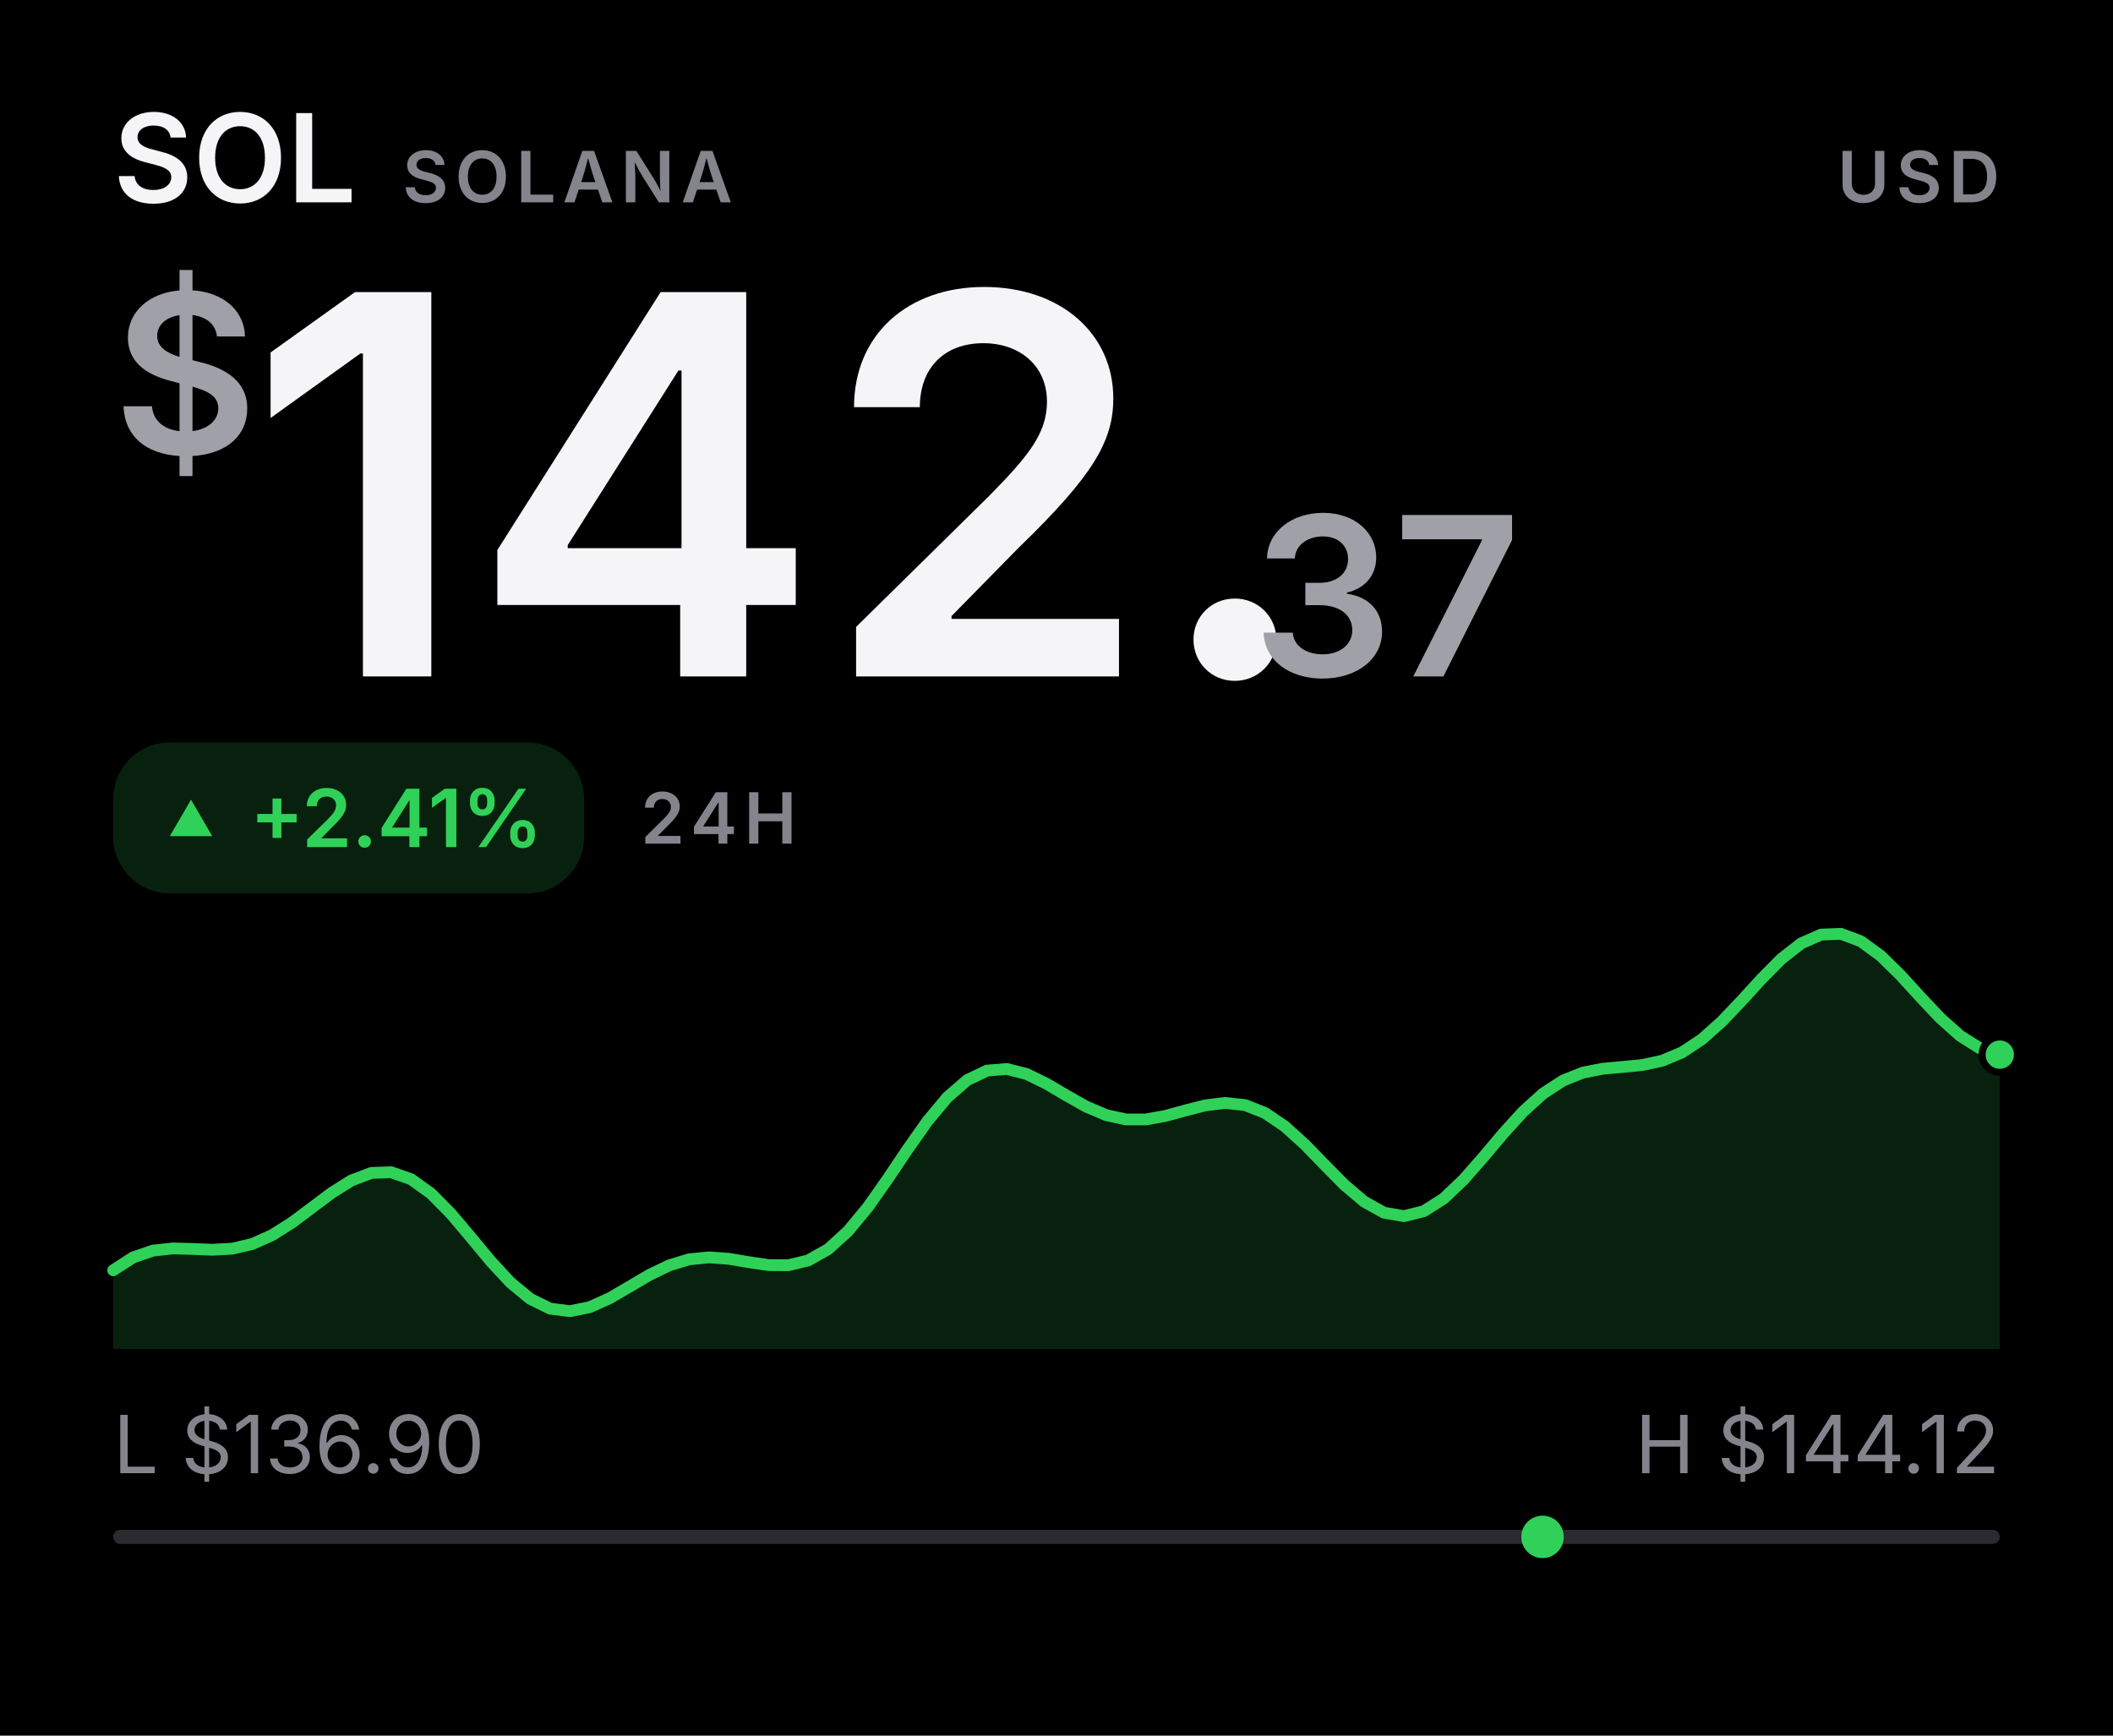
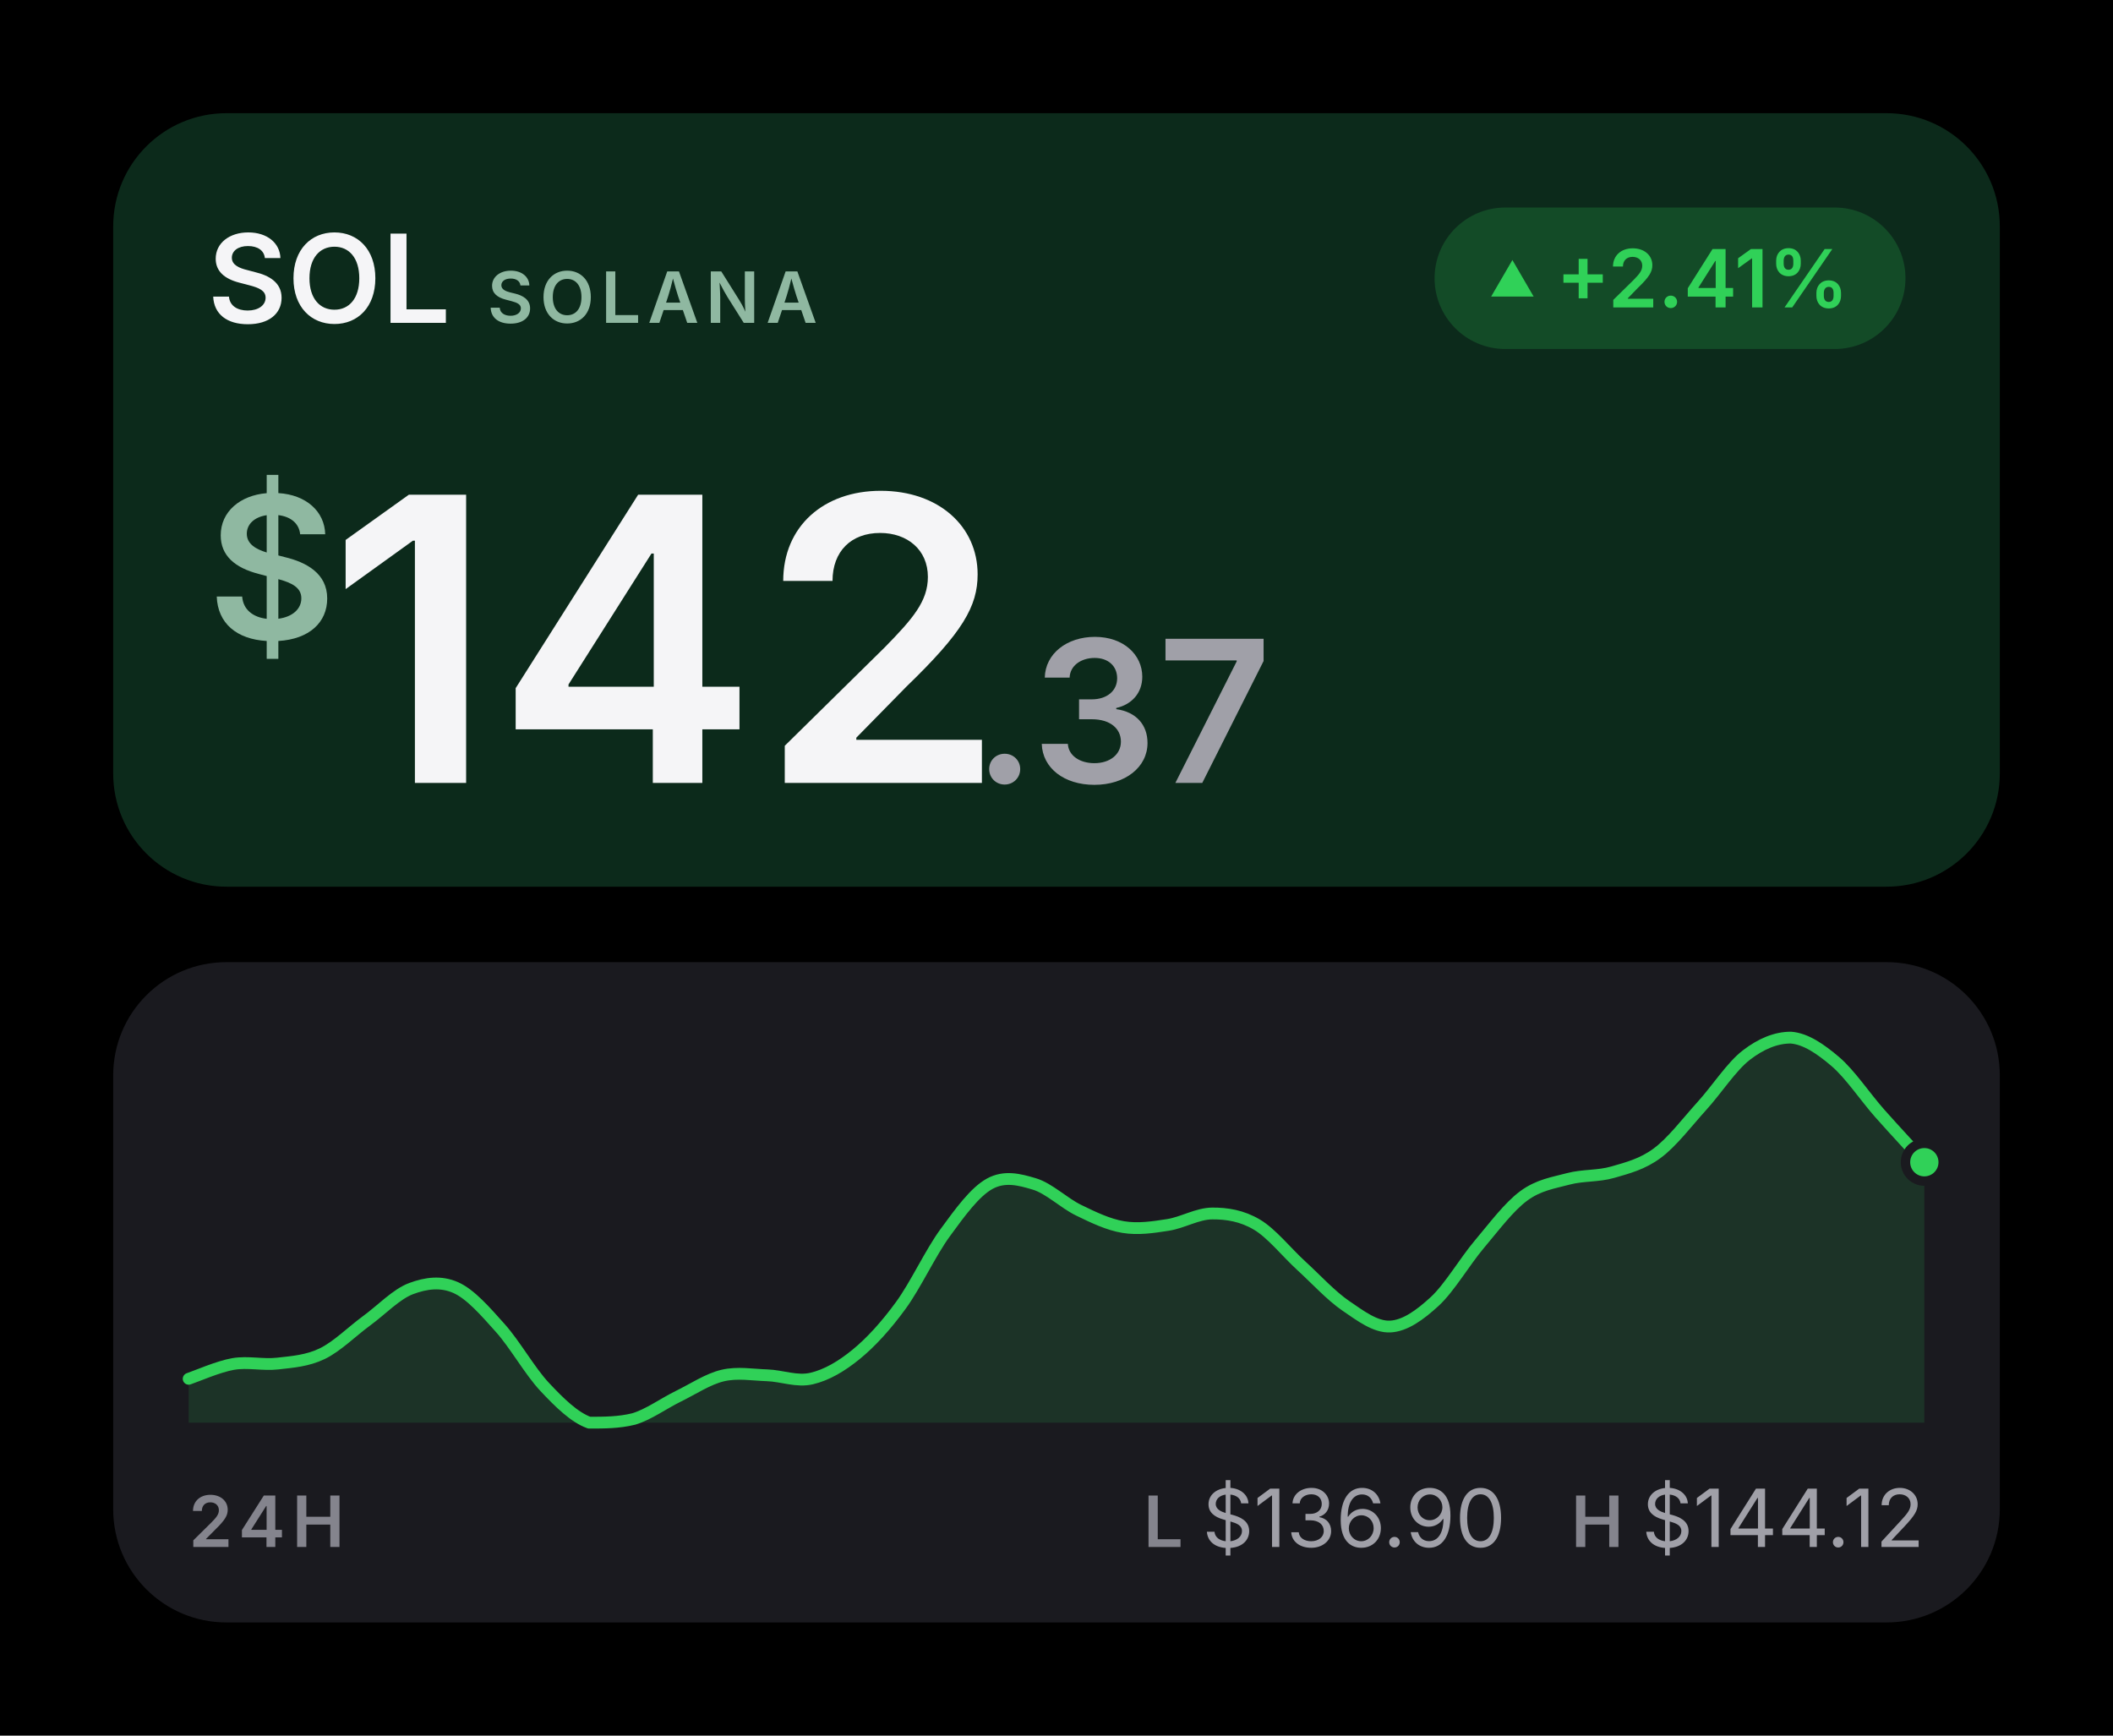
<svg xmlns="http://www.w3.org/2000/svg" width="448" height="368" viewBox="0 0 448 368">
  <rect x="0.00" y="0.00" width="448.00" height="368.00" fill="#000000" />
-   <text x="24.00" y="42.90" font-family="Inter" font-size="26.00" font-weight="600" fill="#f5f5f7" text-anchor="start">SOL</text>
-   <text x="85.33" y="42.90" font-family="Inter" font-size="15.00" font-weight="600" fill="#84848d" text-anchor="start" letter-spacing="1.40">SOLANA</text>
-   <text x="424.00" y="42.90" font-family="Inter" font-size="15.00" font-weight="600" fill="#84848d" text-anchor="end" letter-spacing="1.40">USD</text>
-   <text x="24.00" y="96.20" font-family="Inter" font-size="47.04" font-weight="600" fill="#a0a0a8" text-anchor="start">$</text>
-   <text x="52.23" y="143.42" font-family="Inter" font-size="112.00" font-weight="600" fill="#f5f5f7" text-anchor="start">142.</text>
-   <text x="265.46" y="143.42" font-family="Inter" font-size="47.04" font-weight="600" fill="#a0a0a8" text-anchor="start">37</text>
-   <rect x="24.00" y="157.42" width="99.84" height="32.00" rx="12.00" fill="#30d158" fill-opacity="0.160" />
-   <path d="M36.00 177.29L40.50 169.55L45.00 177.29Z" fill="#30d158" />
-   <text x="53.00" y="179.60" font-family="Inter" font-size="17.00" font-weight="600" fill="#30d158" text-anchor="start">+2.41%</text>
-   <text x="135.84" y="178.88" font-family="Inter" font-size="15.00" font-weight="600" fill="#84848d" text-anchor="start" letter-spacing="1.40">24H</text>
-   <path d="M24.00 269.33L28.21 266.61L32.42 265.16L36.63 264.70L40.84 264.81L45.05 264.98L49.26 264.75L53.47 263.76L57.68 261.89L61.89 259.23L66.11 256.08L70.32 252.91L74.53 250.28L78.74 248.69L82.95 248.55L87.16 250.02L91.37 253.04L95.58 257.30L99.79 262.28L104.00 267.36L108.21 271.91L112.42 275.39L116.63 277.46L120.84 278.00L125.05 277.15L129.26 275.25L133.47 272.80L137.68 270.32L141.89 268.29L146.11 267.01L150.32 266.59L154.53 266.90L158.74 267.61L162.95 268.23L167.16 268.26L171.37 267.24L175.58 264.86L179.79 261.04L184.00 255.95L188.21 249.97L192.42 243.69L196.63 237.72L200.84 232.67L205.05 229.01L209.26 227.00L213.47 226.65L217.68 227.72L221.89 229.78L226.11 232.27L230.32 234.64L234.53 236.43L238.74 237.35L242.95 237.35L247.16 236.59L251.37 235.43L255.58 234.36L259.79 233.85L264.00 234.31L268.21 235.97L272.42 238.83L276.63 242.64L280.84 246.97L285.05 251.23L289.26 254.80L293.47 257.13L297.68 257.85L301.89 256.80L306.11 254.11L310.32 250.10L314.53 245.30L318.74 240.30L322.95 235.67L327.16 231.86L331.37 229.12L335.58 227.43L339.79 226.60L344.00 226.22L348.21 225.81L352.42 224.90L356.63 223.14L360.84 220.35L365.05 216.59L369.26 212.17L373.47 207.55L377.68 203.31L381.89 200.02L386.11 198.16L390.32 198.00L394.53 199.57L398.74 202.64L402.95 206.77L407.16 211.39L411.37 215.85L415.58 219.61L419.79 222.26L424.00 223.61L424.00 286.00L24.00 286.00Z" fill="#30d158" fill-opacity="0.160" />
-   <path d="M24.00 269.33L28.21 266.61L32.42 265.16L36.63 264.70L40.84 264.81L45.05 264.98L49.26 264.75L53.47 263.76L57.68 261.89L61.89 259.23L66.11 256.08L70.32 252.91L74.53 250.28L78.74 248.69L82.95 248.55L87.16 250.02L91.37 253.04L95.58 257.30L99.79 262.28L104.00 267.36L108.21 271.91L112.42 275.39L116.63 277.46L120.84 278.00L125.05 277.15L129.26 275.25L133.47 272.80L137.68 270.32L141.89 268.29L146.11 267.01L150.32 266.59L154.53 266.90L158.74 267.61L162.95 268.23L167.16 268.26L171.37 267.24L175.58 264.86L179.79 261.04L184.00 255.95L188.21 249.97L192.42 243.69L196.63 237.72L200.84 232.67L205.05 229.01L209.26 227.00L213.47 226.65L217.68 227.72L221.89 229.78L226.11 232.27L230.32 234.64L234.53 236.43L238.74 237.35L242.95 237.35L247.16 236.59L251.37 235.43L255.58 234.36L259.79 233.85L264.00 234.31L268.21 235.97L272.42 238.83L276.63 242.64L280.84 246.97L285.05 251.23L289.26 254.80L293.47 257.13L297.68 257.85L301.89 256.80L306.11 254.11L310.32 250.10L314.53 245.30L318.74 240.30L322.95 235.67L327.16 231.86L331.37 229.12L335.58 227.43L339.79 226.60L344.00 226.22L348.21 225.81L352.42 224.90L356.63 223.14L360.84 220.35L365.05 216.59L369.26 212.17L373.47 207.55L377.68 203.31L381.89 200.02L386.11 198.16L390.32 198.00L394.53 199.57L398.74 202.64L402.95 206.77L407.16 211.39L411.37 215.85L415.58 219.61L419.79 222.26L424.00 223.61" fill="none" stroke="#30d158" stroke-width="2.50" stroke-linecap="round" stroke-linejoin="round" />
-   <circle cx="424.00" cy="223.61" r="4.50" fill="#000000" />
-   <circle cx="424.00" cy="223.61" r="3.00" fill="#30d158" />
-   <text x="24.00" y="312.36" font-family="Inter" font-size="17.00" font-weight="400" fill="#84848d" text-anchor="start">L $136.90</text>
-   <text x="424.00" y="312.36" font-family="Inter" font-size="17.00" font-weight="400" fill="#84848d" text-anchor="end">H $144.12</text>
-   <rect x="24.00" y="324.36" width="400.00" height="3.00" rx="1.50" fill="#2a2a2f" />
-   <circle cx="327.05" cy="325.86" r="4.50" fill="#30d158" />
+   <rect x="24.00" y="24.00" width="400.00" height="164.00" rx="24.00" fill="#0c2a1b" />
+   <rect x="304.16" y="44.00" width="99.84" height="30.00" rx="15.00" fill="#30d158" fill-opacity="0.200" />
+   <path d="M316.16 62.87L320.66 55.13L325.16 62.87Z" fill="#30d158" />
+   <text x="392.00" y="65.18" font-family="Inter" font-size="17.00" font-weight="600" fill="#30d158" text-anchor="end">+2.41%</text>
+   <text x="44.00" y="68.45" font-family="Inter" font-size="26.00" font-weight="600" fill="#f5f5f7" text-anchor="start">SOL</text>
+   <text x="103.33" y="68.45" font-family="Inter" font-size="15.00" font-weight="600" fill="#8fb8a1" text-anchor="start" letter-spacing="1.40">SOLANA</text>
+   <text x="44.00" y="135.47" font-family="Inter" font-size="42.00" font-weight="600" fill="#8fb8a1" text-anchor="start">$</text>
+   <text x="69.42" y="166.00" font-family="Inter" font-size="84.00" font-weight="600" fill="#f5f5f7" text-anchor="start">142</text>
+   <text x="206.32" y="166.00" font-family="Inter" font-size="42.00" font-weight="600" fill="#a0a0a8" text-anchor="start">.37</text>
+   <rect x="24.00" y="204.00" width="400.00" height="140.00" rx="24.00" fill="#1a1a1f" />
+   <text x="40.00" y="328.00" font-family="Inter" font-size="15.00" font-weight="600" fill="#84848d" text-anchor="start" letter-spacing="1.40">24H</text>
+   <text x="408.00" y="328.00" font-family="Inter" font-size="17.00" font-weight="400" fill="#a0a0a8" text-anchor="end">$144.12</text>
+   <text x="344.25" y="328.00" font-family="Inter" font-size="15.00" font-weight="600" fill="#84848d" text-anchor="end">H</text>
+   <text x="319.26" y="328.00" font-family="Inter" font-size="17.00" font-weight="400" fill="#a0a0a8" text-anchor="end">$136.90</text>
+   <text x="250.90" y="328.00" font-family="Inter" font-size="15.00" font-weight="600" fill="#84848d" text-anchor="end">L</text>
+   <path d="M40.00 292.34C41.57 291.82 46.29 289.74 49.44 289.20C52.58 288.66 55.73 289.47 58.87 289.11C62.02 288.75 65.16 288.54 68.31 287.02C71.45 285.51 74.60 282.33 77.74 280.03C80.89 277.73 84.03 274.38 87.18 273.21C90.32 272.04 93.47 271.61 96.62 273.00C99.76 274.39 102.91 278.04 106.05 281.55C109.20 285.06 112.34 290.72 115.49 294.07C118.63 297.42 121.78 300.51 124.92 301.64C128.07 301.64 131.21 301.64 134.36 300.86C137.50 299.93 140.65 297.60 143.79 296.06C146.94 294.52 150.09 292.39 153.23 291.65C156.38 290.91 159.52 291.50 162.67 291.60C165.81 291.71 168.96 293.03 172.10 292.28C175.25 291.54 178.39 289.72 181.54 287.14C184.68 284.57 187.83 281.11 190.97 276.81C194.12 272.51 197.26 265.65 200.41 261.35C203.56 257.04 206.70 252.70 209.85 250.98C212.99 249.26 216.14 250.08 219.28 251.02C222.43 251.96 225.57 255.09 228.72 256.61C231.86 258.14 235.01 259.65 238.15 260.17C241.30 260.69 244.44 260.21 247.59 259.72C250.74 259.24 253.88 257.30 257.03 257.29C260.17 257.27 263.32 257.78 266.46 259.63C269.61 261.48 272.75 265.49 275.90 268.37C279.04 271.24 282.19 274.71 285.33 276.86C288.48 279.01 291.62 281.41 294.77 281.26C297.91 281.10 301.06 278.82 304.21 275.92C307.35 273.01 310.50 267.56 313.64 263.83C316.79 260.10 319.93 255.86 323.08 253.55C326.22 251.23 329.37 250.79 332.51 249.95C335.66 249.12 338.80 249.44 341.95 248.53C345.09 247.62 348.24 246.83 351.38 244.49C354.53 242.16 357.68 237.98 360.82 234.51C363.97 231.05 367.11 226.13 370.26 223.71C373.40 221.29 376.55 220.00 379.69 220.00C382.84 220.23 385.98 222.40 389.13 225.08C392.27 227.76 395.42 232.53 398.56 236.08C401.71 239.64 406.43 244.70 408.00 246.42L408.00 301.64L40.00 301.64Z" fill="#30d158" fill-opacity="0.140" />
+   <path d="M40.00 292.34C41.57 291.82 46.29 289.74 49.44 289.20C52.58 288.66 55.73 289.47 58.87 289.11C62.02 288.75 65.16 288.54 68.31 287.02C71.45 285.51 74.60 282.33 77.74 280.03C80.89 277.73 84.03 274.38 87.18 273.21C90.32 272.04 93.47 271.61 96.62 273.00C99.76 274.39 102.91 278.04 106.05 281.55C109.20 285.06 112.34 290.72 115.49 294.07C118.63 297.42 121.78 300.51 124.92 301.64C128.07 301.64 131.21 301.64 134.36 300.86C137.50 299.93 140.65 297.60 143.79 296.06C146.94 294.52 150.09 292.39 153.23 291.65C156.38 290.91 159.52 291.50 162.67 291.60C165.81 291.71 168.96 293.03 172.10 292.28C175.25 291.54 178.39 289.72 181.54 287.14C184.68 284.57 187.83 281.11 190.97 276.81C194.12 272.51 197.26 265.65 200.41 261.35C203.56 257.04 206.70 252.70 209.85 250.98C212.99 249.26 216.14 250.08 219.28 251.02C222.43 251.96 225.57 255.09 228.72 256.61C231.86 258.14 235.01 259.65 238.15 260.17C241.30 260.69 244.44 260.21 247.59 259.72C250.74 259.24 253.88 257.30 257.03 257.29C260.17 257.27 263.32 257.78 266.46 259.63C269.61 261.48 272.75 265.49 275.90 268.37C279.04 271.24 282.19 274.71 285.33 276.86C288.48 279.01 291.62 281.41 294.77 281.26C297.91 281.10 301.06 278.82 304.21 275.92C307.35 273.01 310.50 267.56 313.64 263.83C316.79 260.10 319.93 255.86 323.08 253.55C326.22 251.23 329.37 250.79 332.51 249.95C335.66 249.12 338.80 249.44 341.95 248.53C345.09 247.62 348.24 246.83 351.38 244.49C354.53 242.16 357.68 237.98 360.82 234.51C363.97 231.05 367.11 226.13 370.26 223.71C373.40 221.29 376.55 220.00 379.69 220.00C382.84 220.23 385.98 222.40 389.13 225.08C392.27 227.76 395.42 232.53 398.56 236.08C401.71 239.64 406.43 244.70 408.00 246.42" fill="none" stroke="#30d158" stroke-width="2.50" stroke-linecap="round" stroke-linejoin="round" />
+   <circle cx="408.00" cy="246.42" r="5.00" fill="#1a1a1f" />
+   <circle cx="408.00" cy="246.42" r="3.00" fill="#30d158" />
</svg>
